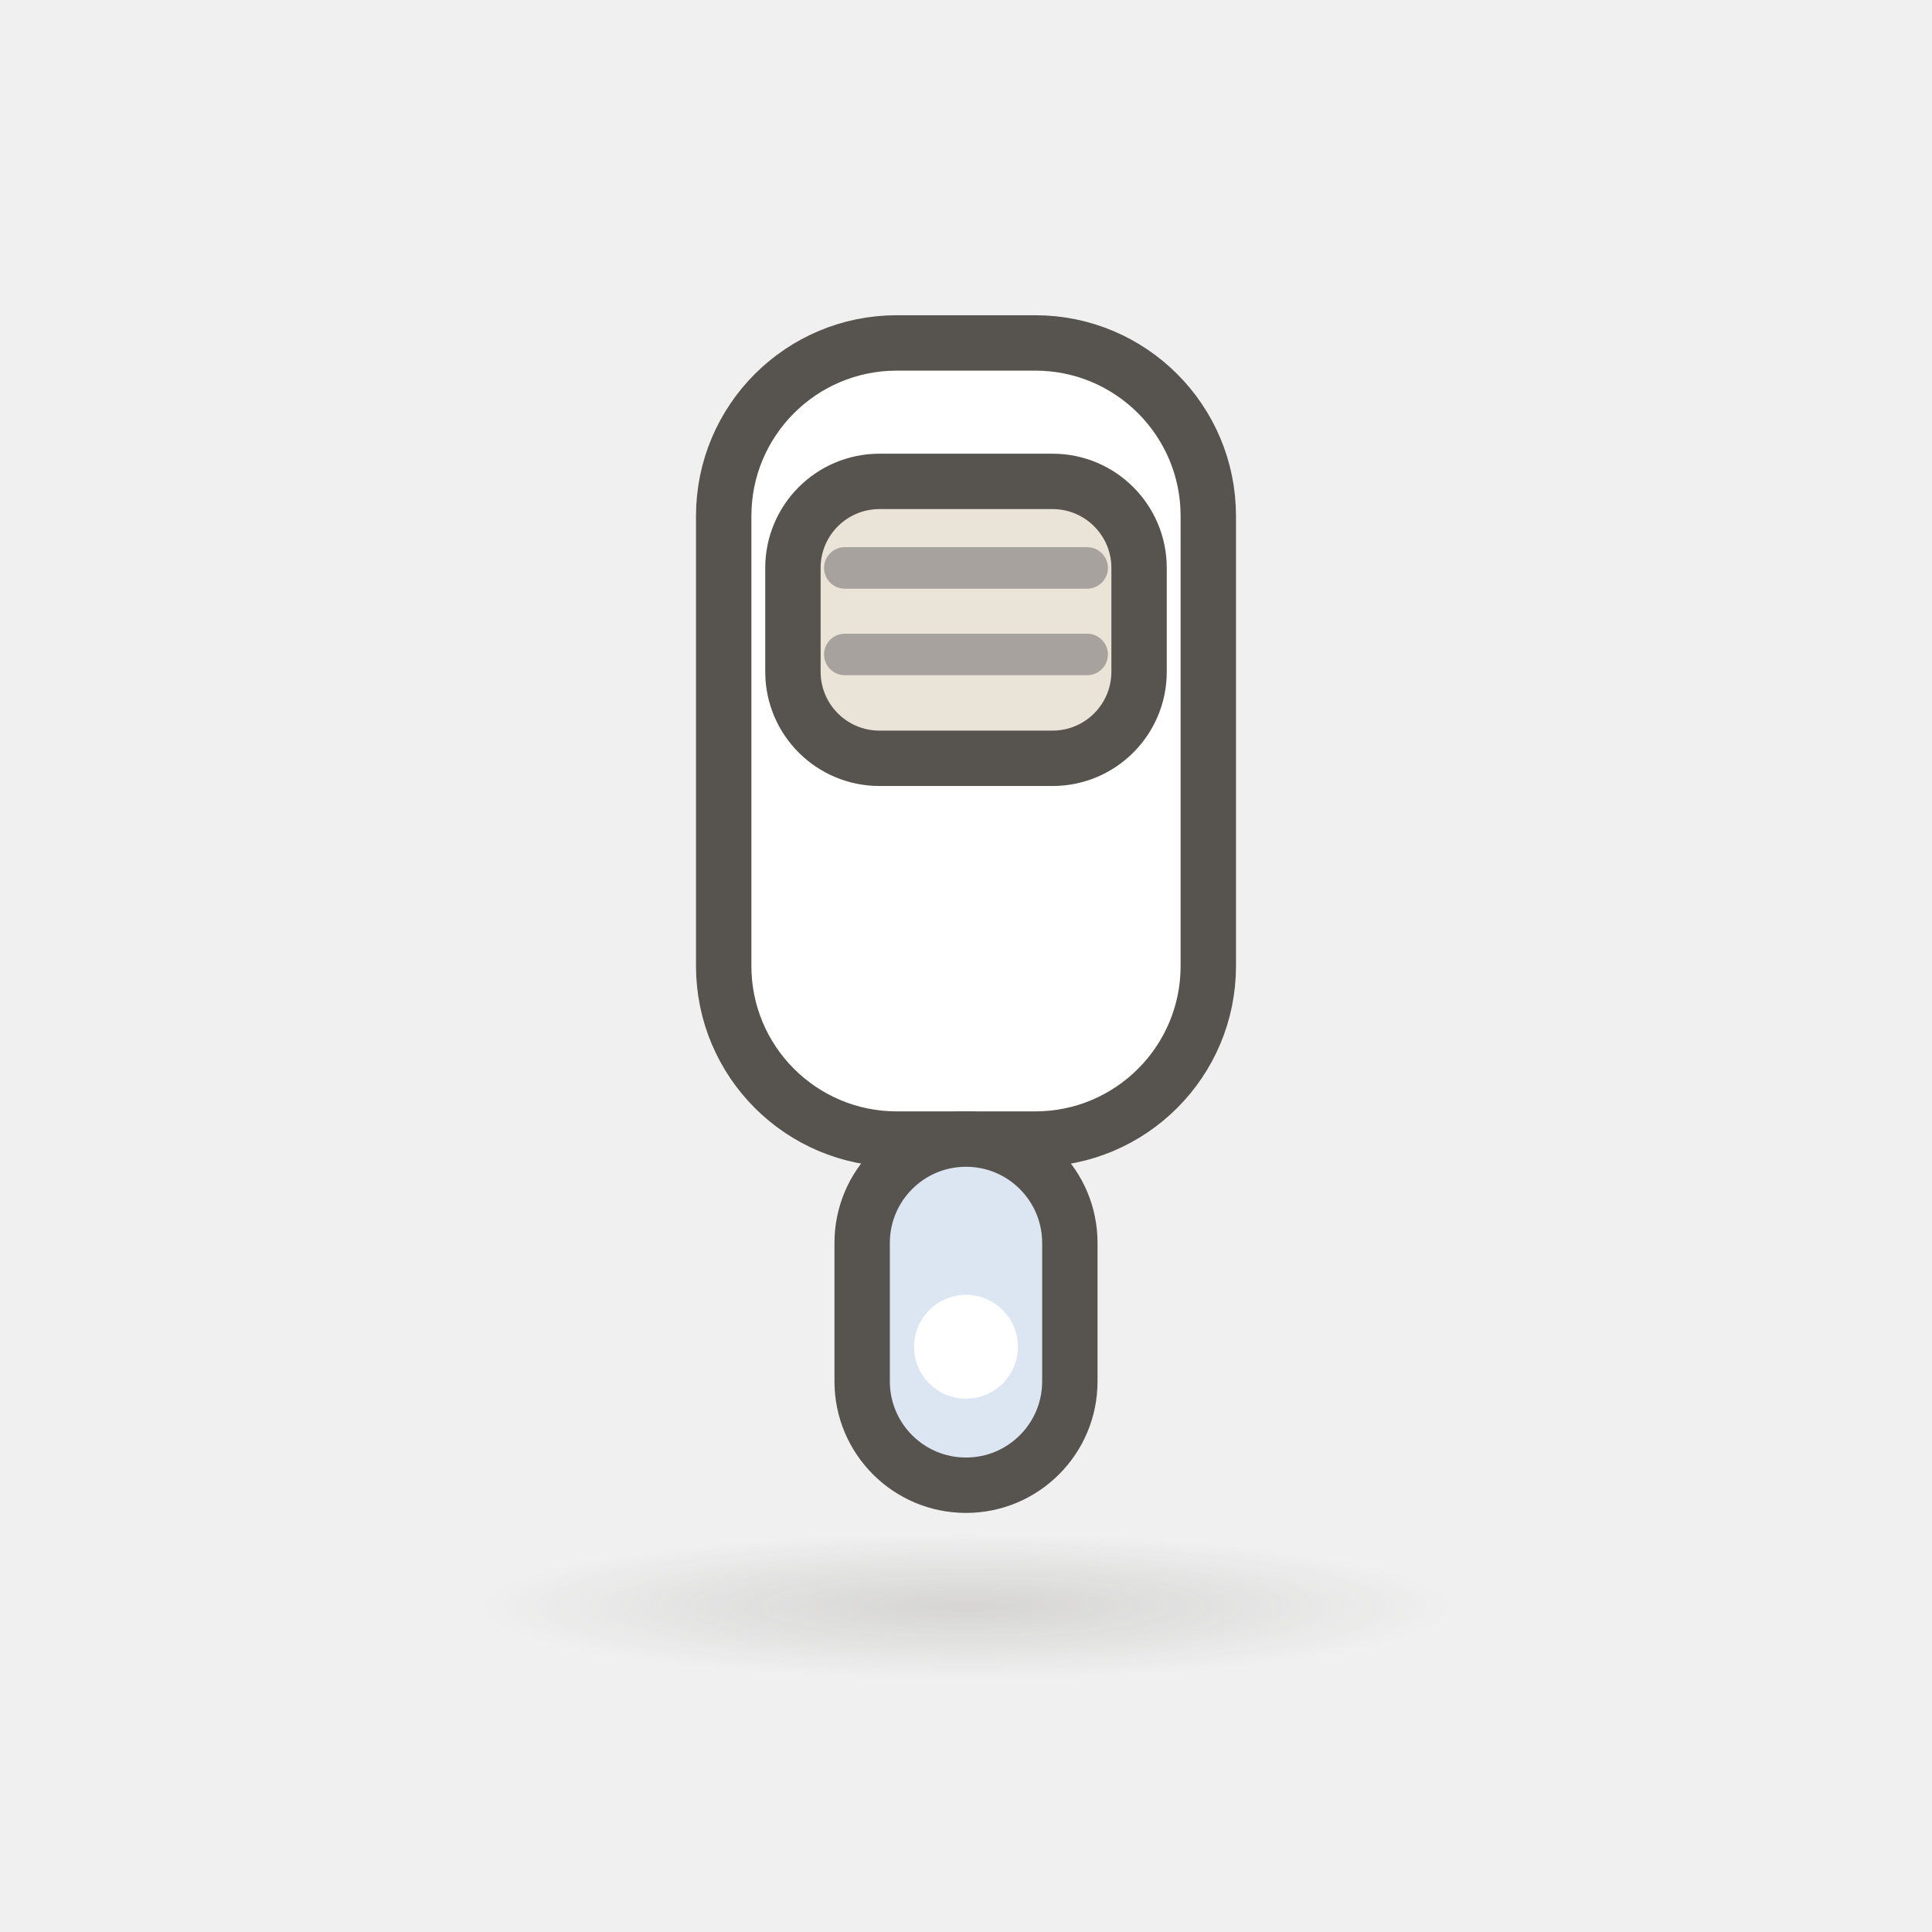
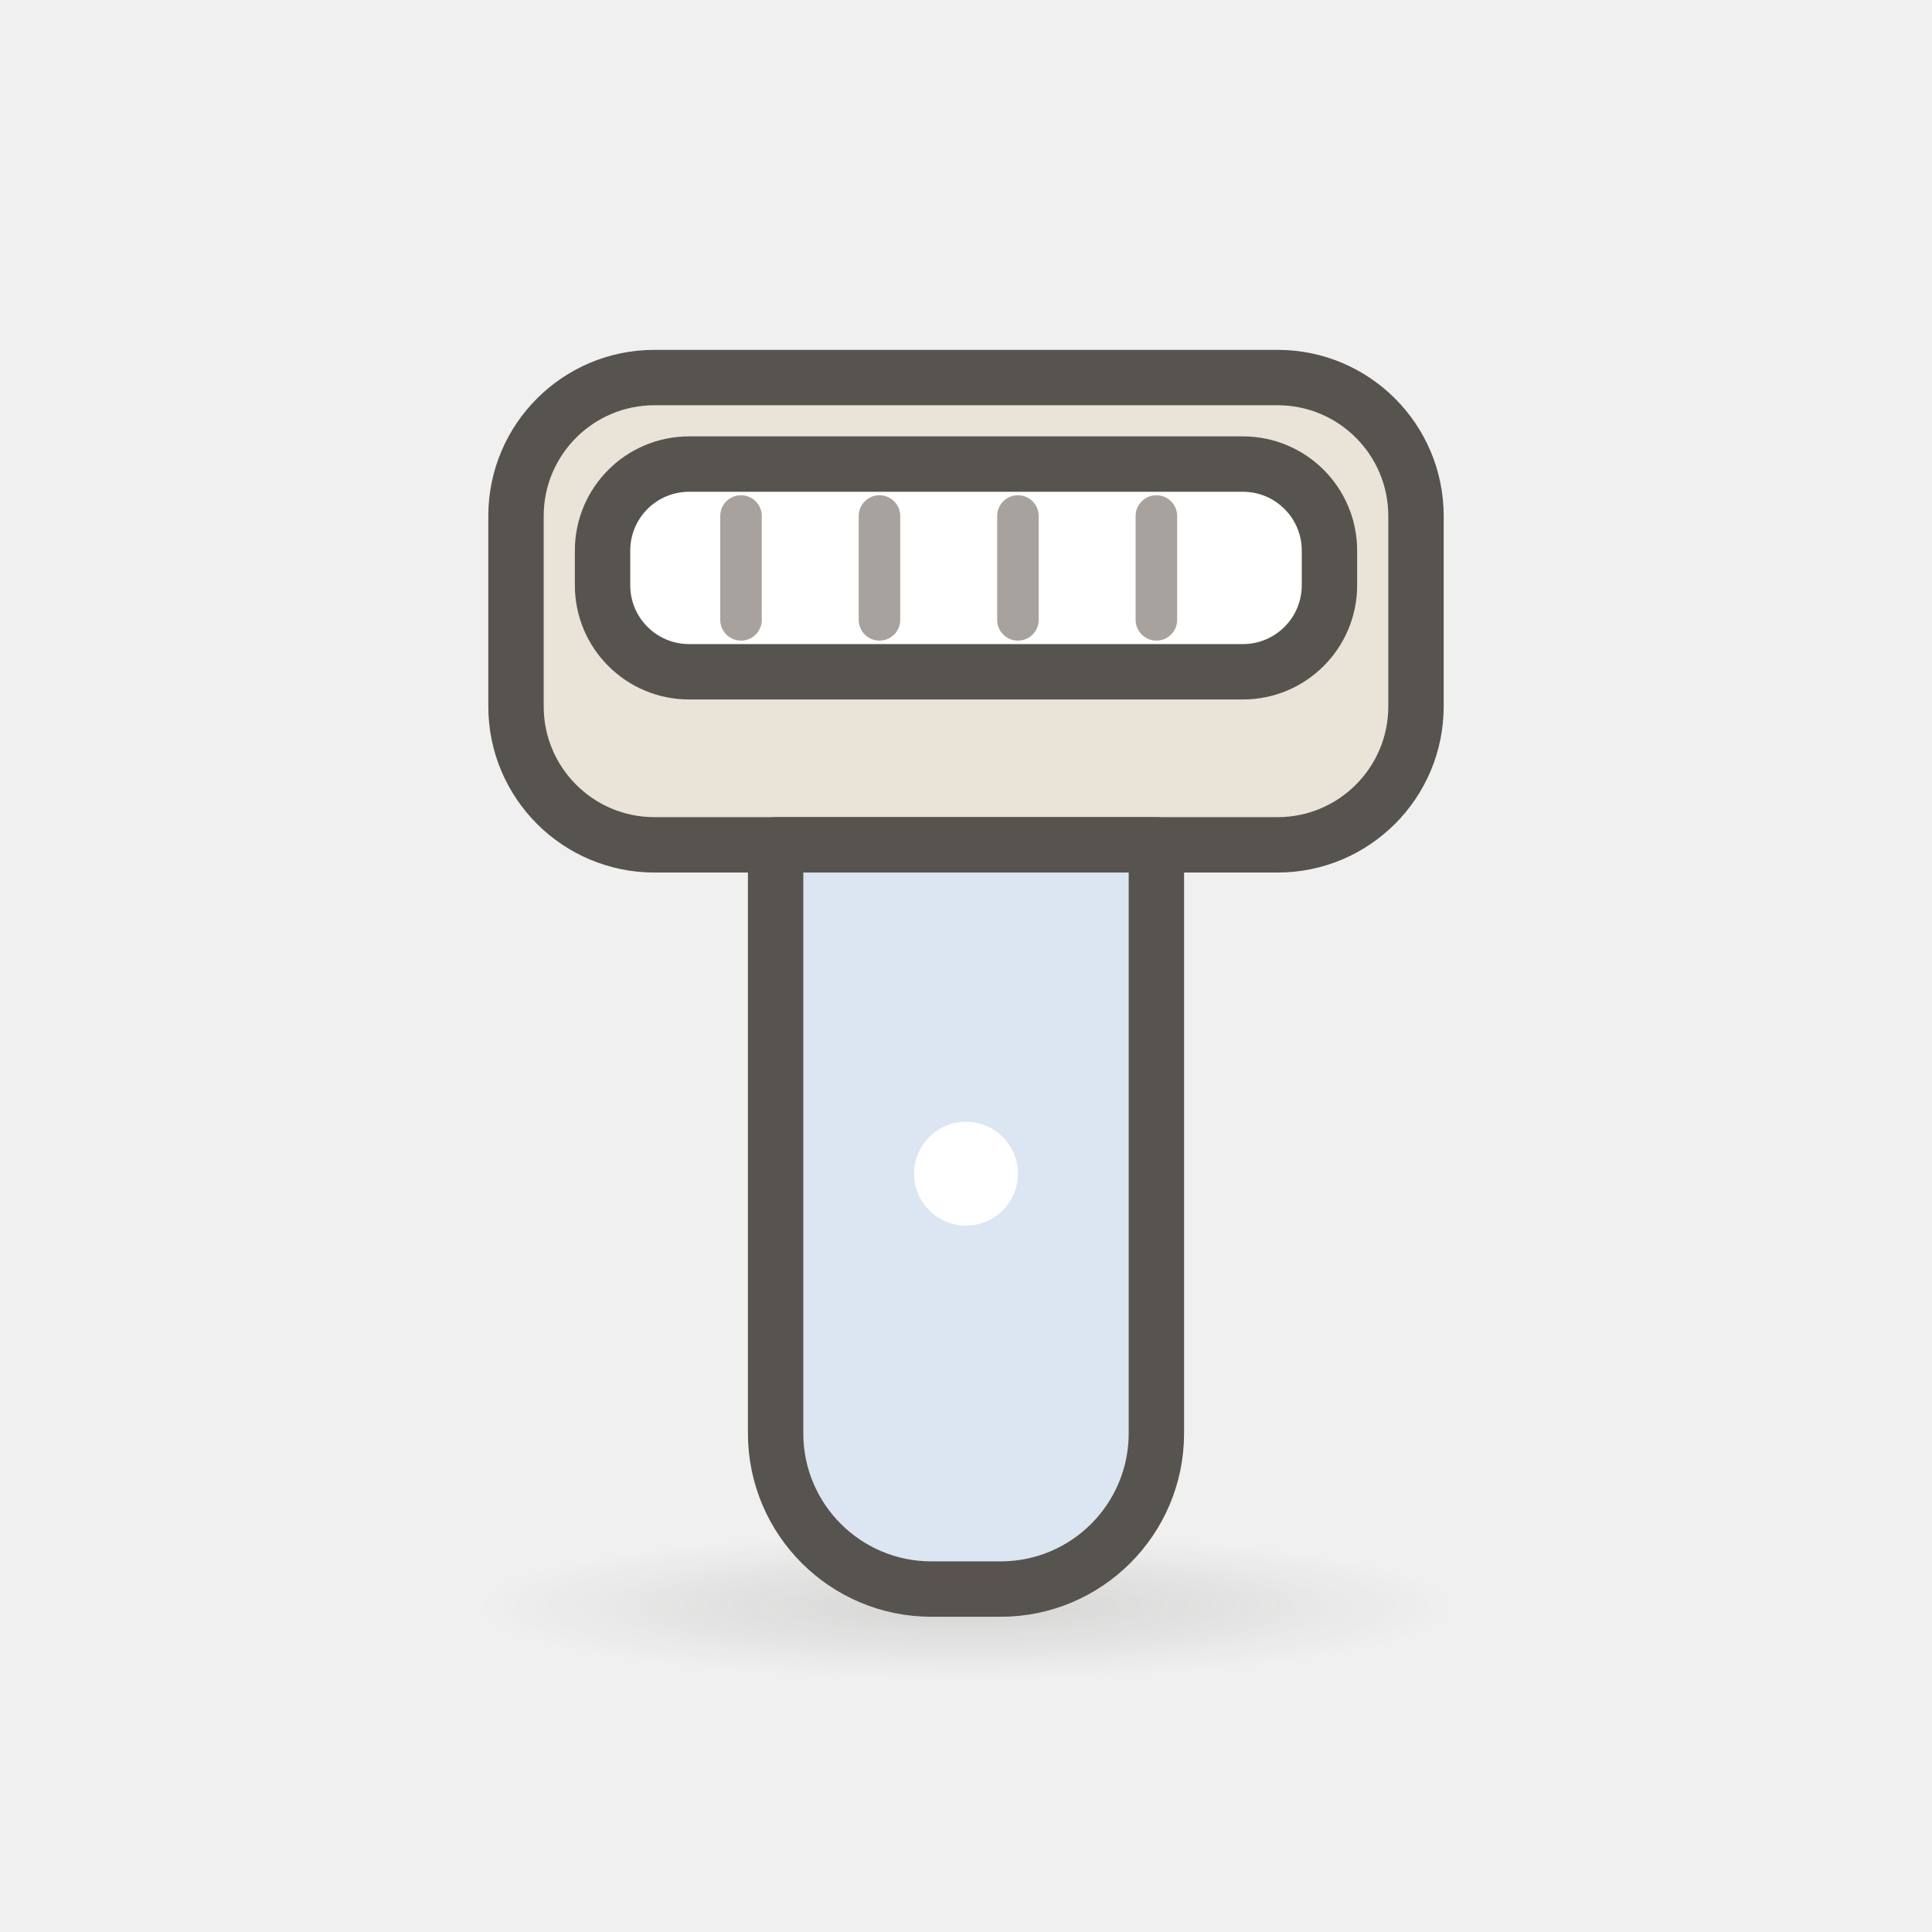
<svg xmlns="http://www.w3.org/2000/svg" viewBox="0 0 96 96" fill="none" stroke-linecap="round" stroke-linejoin="round">
  <g transform="translate(48 48) scale(0.86) translate(-48 -48)">
    <defs>
      <radialGradient id="sh">
        <stop offset="0" stop-color="#57534E" stop-opacity="0.17" />
        <stop offset="0.62" stop-color="#57534E" stop-opacity="0.07" />
        <stop offset="1" stop-color="#57534E" stop-opacity="0" />
      </radialGradient>
    </defs>
    <ellipse cx="48" cy="85" rx="28" ry="4.2" fill="url(#sh)" />
    <g stroke="#57534E" stroke-width="3.2">
-       <rect x="34" y="12" width="28" height="46" rx="10" fill="#FFFFFF" />
-       <rect x="38" y="20" width="20" height="16" rx="5" fill="#E9E3D8" />
-       <path d="M41 25h14M41 30h14" stroke="#A8A29E" stroke-width="2.4" />
-       <rect x="42" y="58" width="12" height="20" rx="6" fill="#DCE6F2" />
-       <circle cx="48" cy="70" r="3" fill="#FFFFFF" stroke="none" />
+       <path d="M30 14h36a8 8 0 0 1 8 8v11a8 8 0 0 1-8 8H30a8 8 0 0 1-8-8V22a8 8 0 0 1 8-8z" fill="#E9E3D8" />
+       <rect x="27" y="19" width="42" height="12" rx="5" fill="#FFFFFF" />
+       <path d="M35 22v6M43 22v6M51 22v6M59 22v6" stroke="#A8A29E" stroke-width="2.4" />
+       <path d="M37 41h22v34a9 9 0 0 1-9 9h-4a9 9 0 0 1-9-9z" fill="#DCE6F2" />
+       <circle cx="48" cy="60" r="3" fill="#FFFFFF" stroke="none" />
    </g>
  </g>
</svg>
